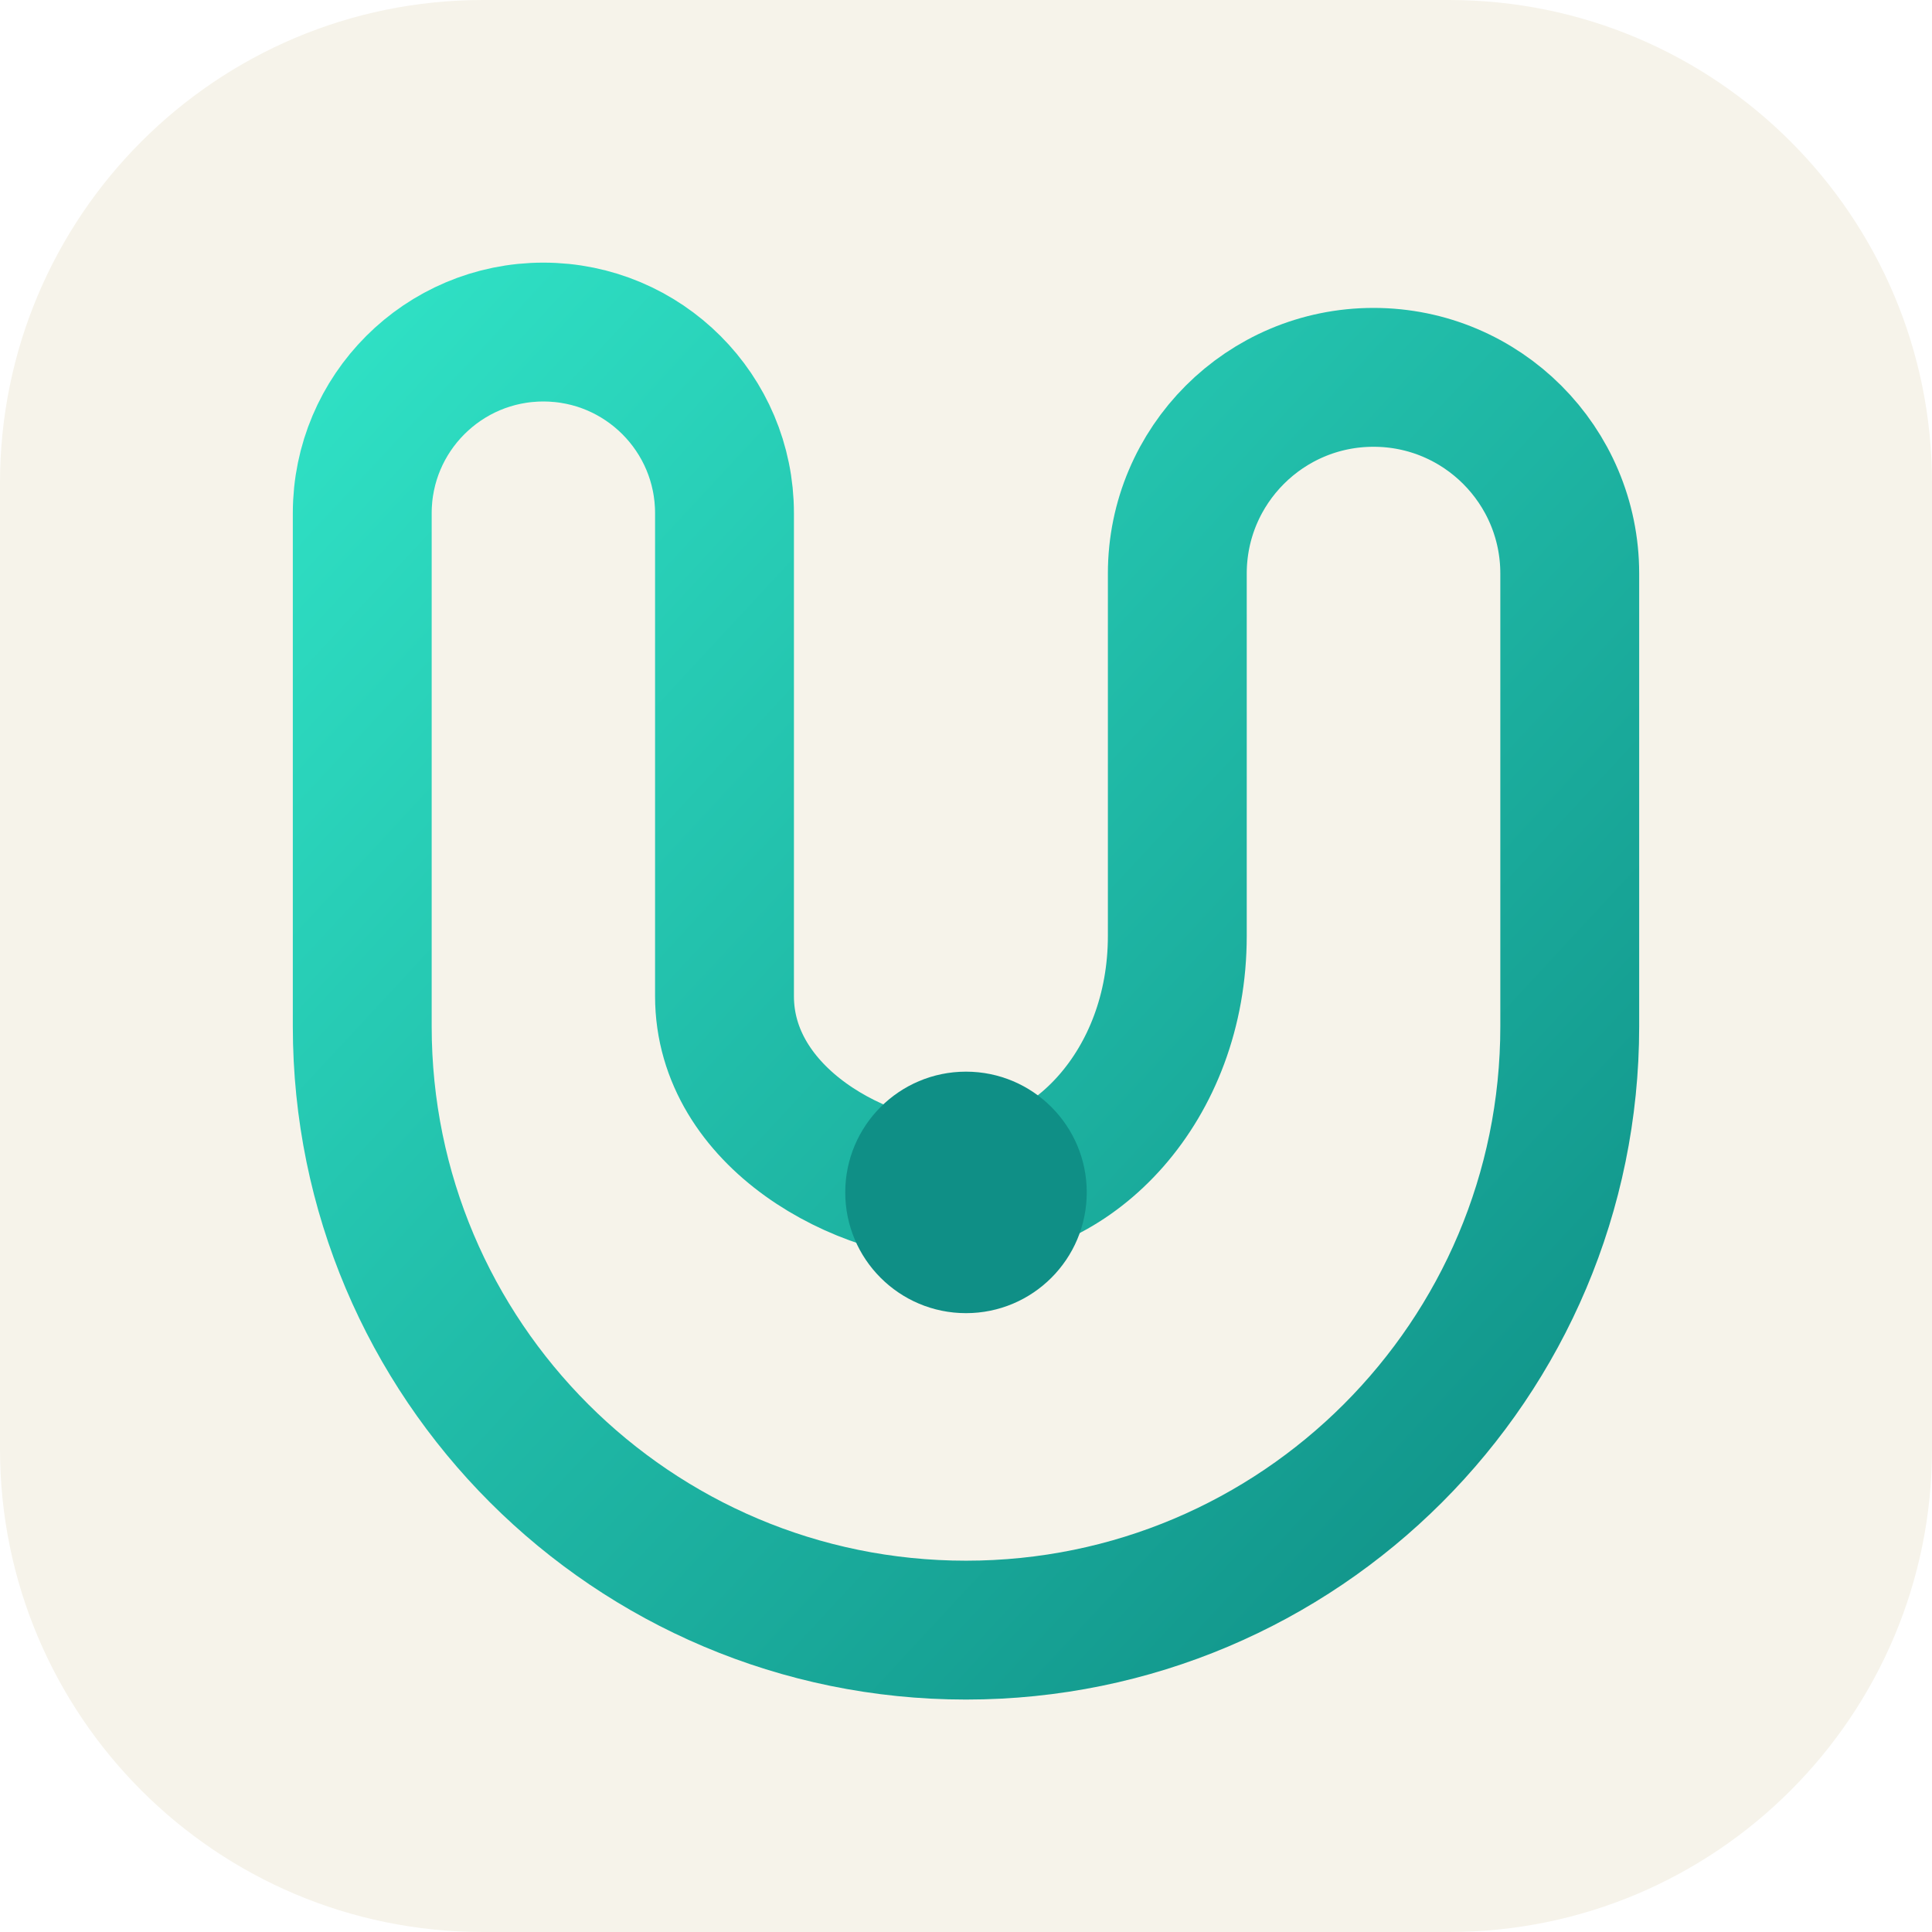
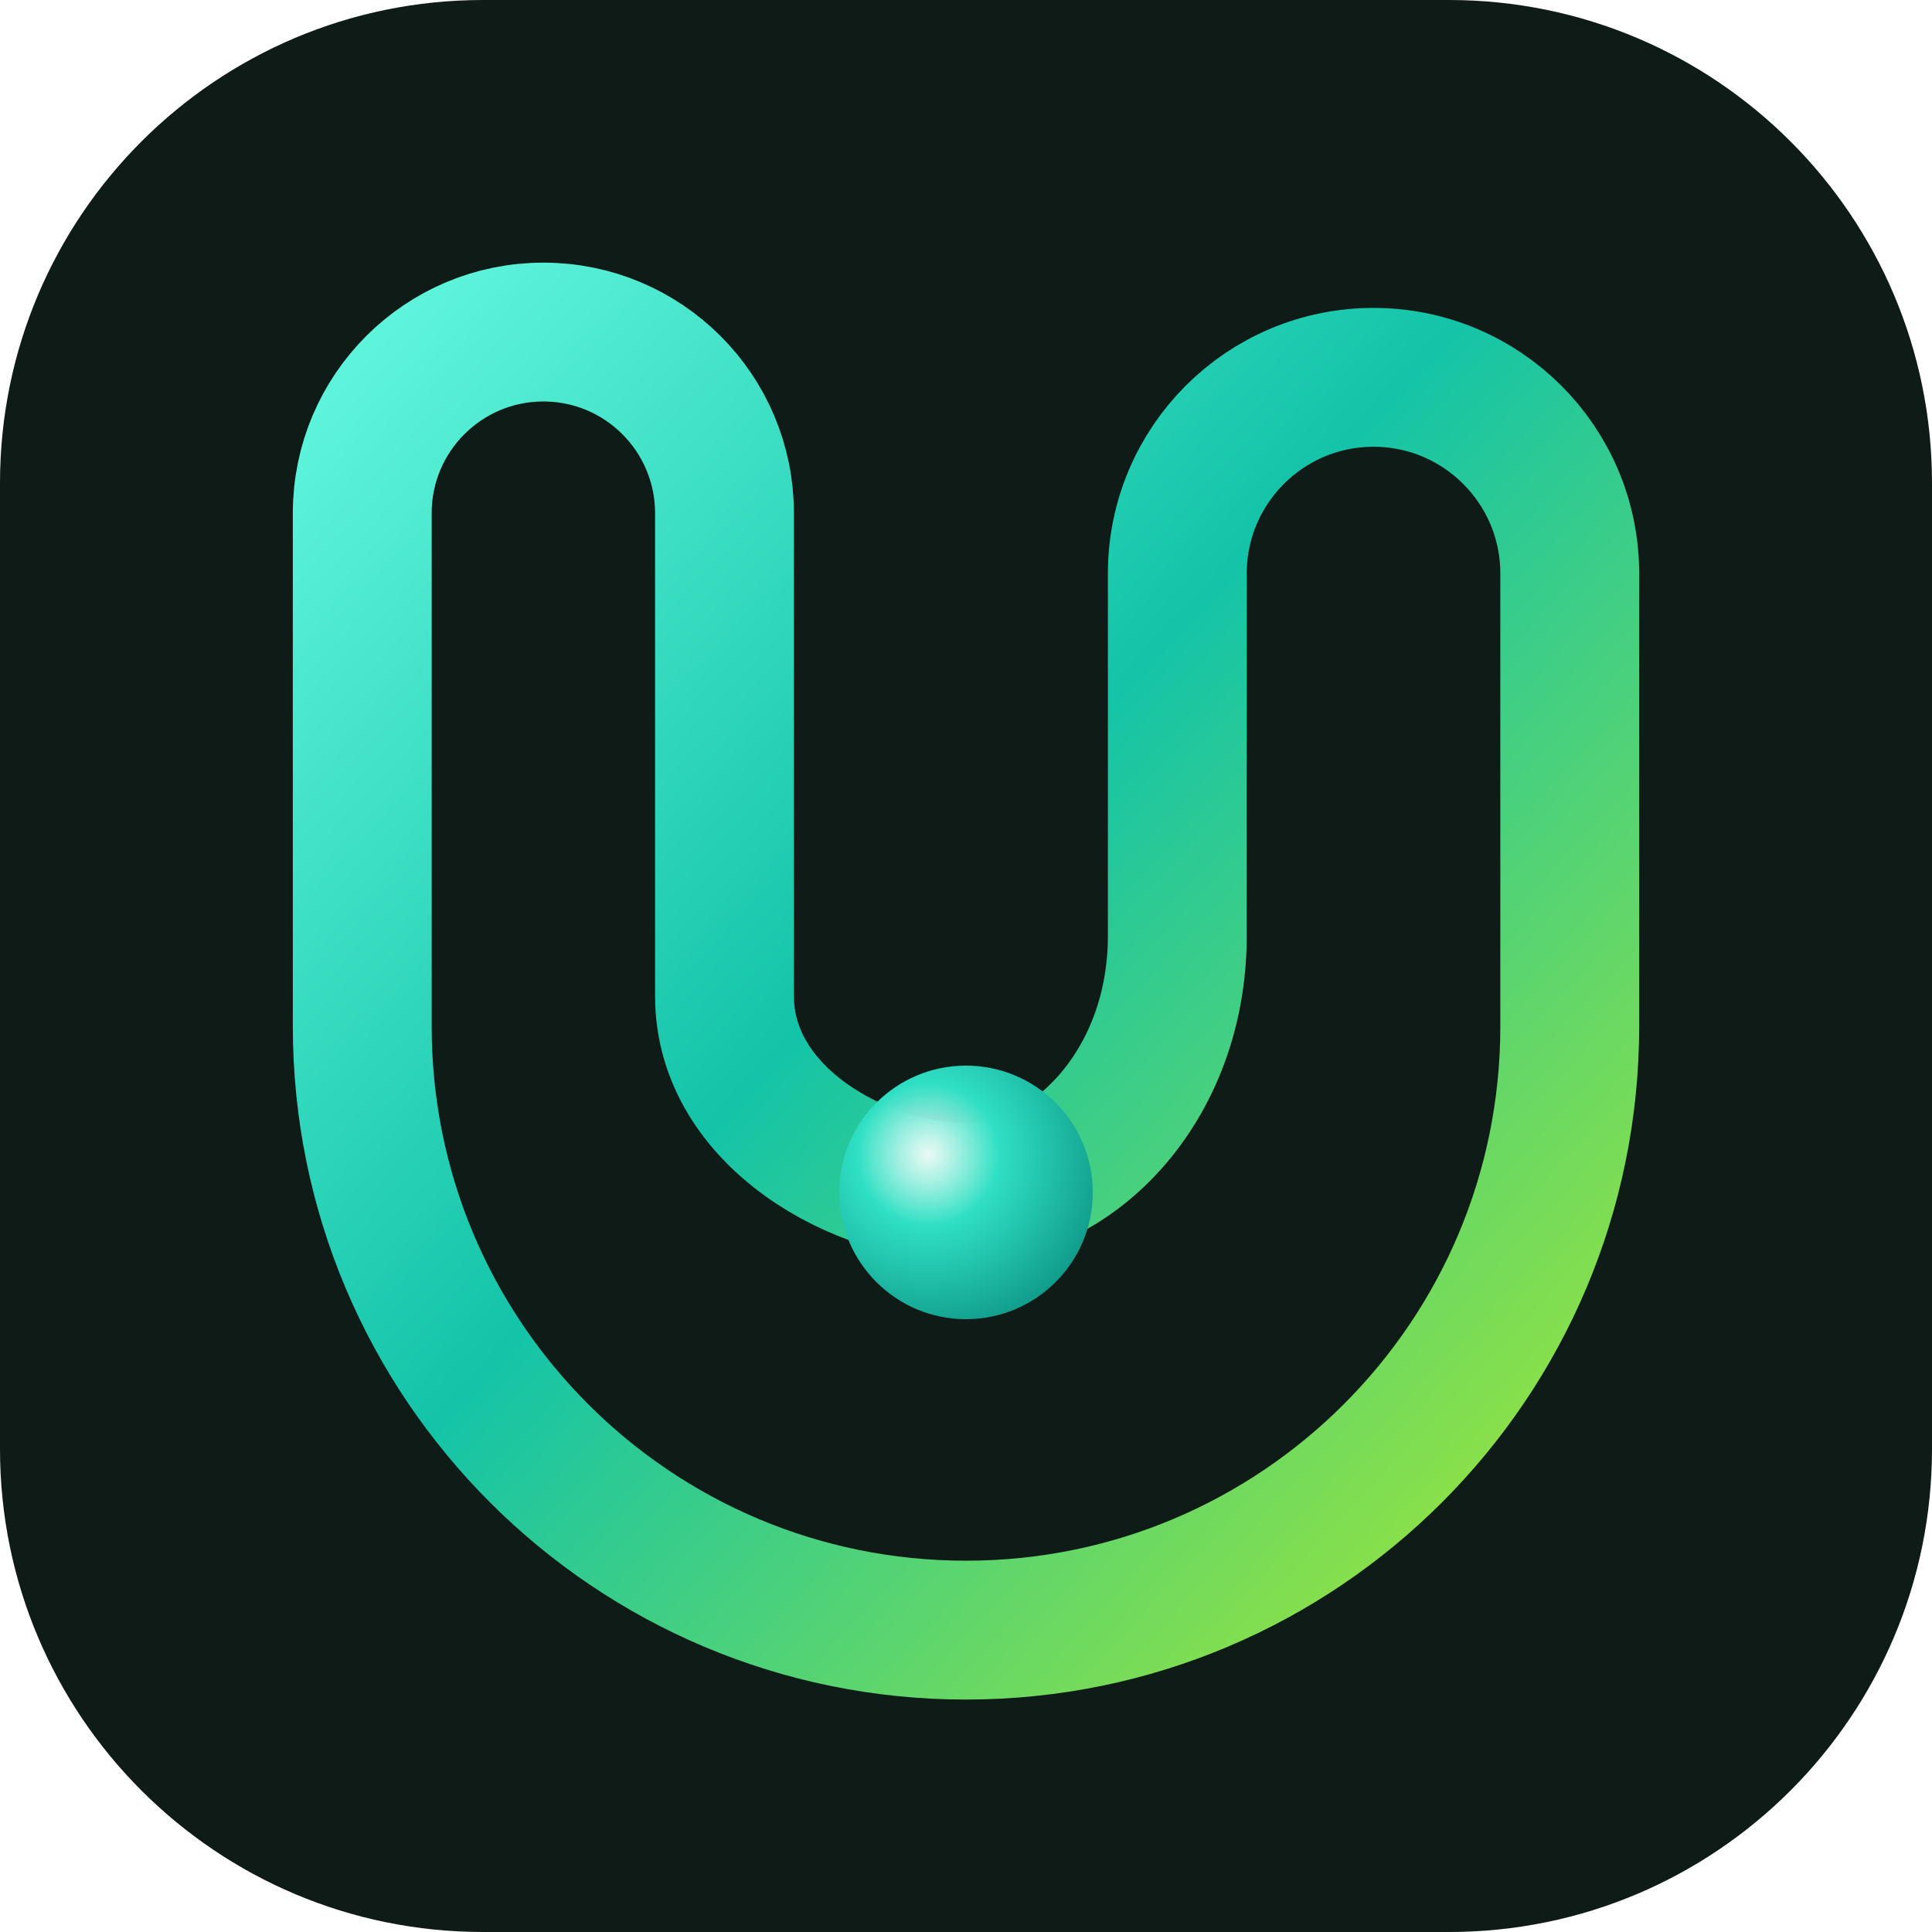
<svg xmlns="http://www.w3.org/2000/svg" viewBox="0 0 64 64">
  <defs>
    <linearGradient id="g" x1="0" y1="0" x2="1" y2="1">
-       <stop offset="0" stop-color="#2fe0c4" />
-       <stop offset="1" stop-color="#0f8f86" />
+       <stop offset="0" stop-color="#5ff5dc" />
+       <stop offset=".45" stop-color="#14c4a8" />
+       <stop offset="1" stop-color="#a3e635" />
    </linearGradient>
+     <radialGradient id="n" cx=".35" cy=".35" r=".8">
+       <stop offset="0" stop-color="#fff" stop-opacity=".9" />
+       <stop offset=".35" stop-color="#2fe0c4" />
+       <stop offset="1" stop-color="#0b8f7f" />
+     </radialGradient>
  </defs>
-   <rect width="64" height="64" rx="16" fill="#f6f3ea" />
+   <rect width="64" height="64" rx="16" fill="#0f1b16" />
  <path d="M24 33V17a6 6 0 0 0-12 0v17a20 20 0 0 0 40 0V19a6.5 6.5 0 0 0-13 0v12c0 5-3.5 8.5-7 8.5S24 37 24 33z" fill="none" stroke="url(#g)" stroke-width="4.6" stroke-linecap="round" stroke-linejoin="round" />
-   <circle cx="32" cy="39.5" r="4" fill="#0f8f86" />
+   <circle cx="32" cy="39.5" r="4.2" fill="url(#n)" />
</svg>
